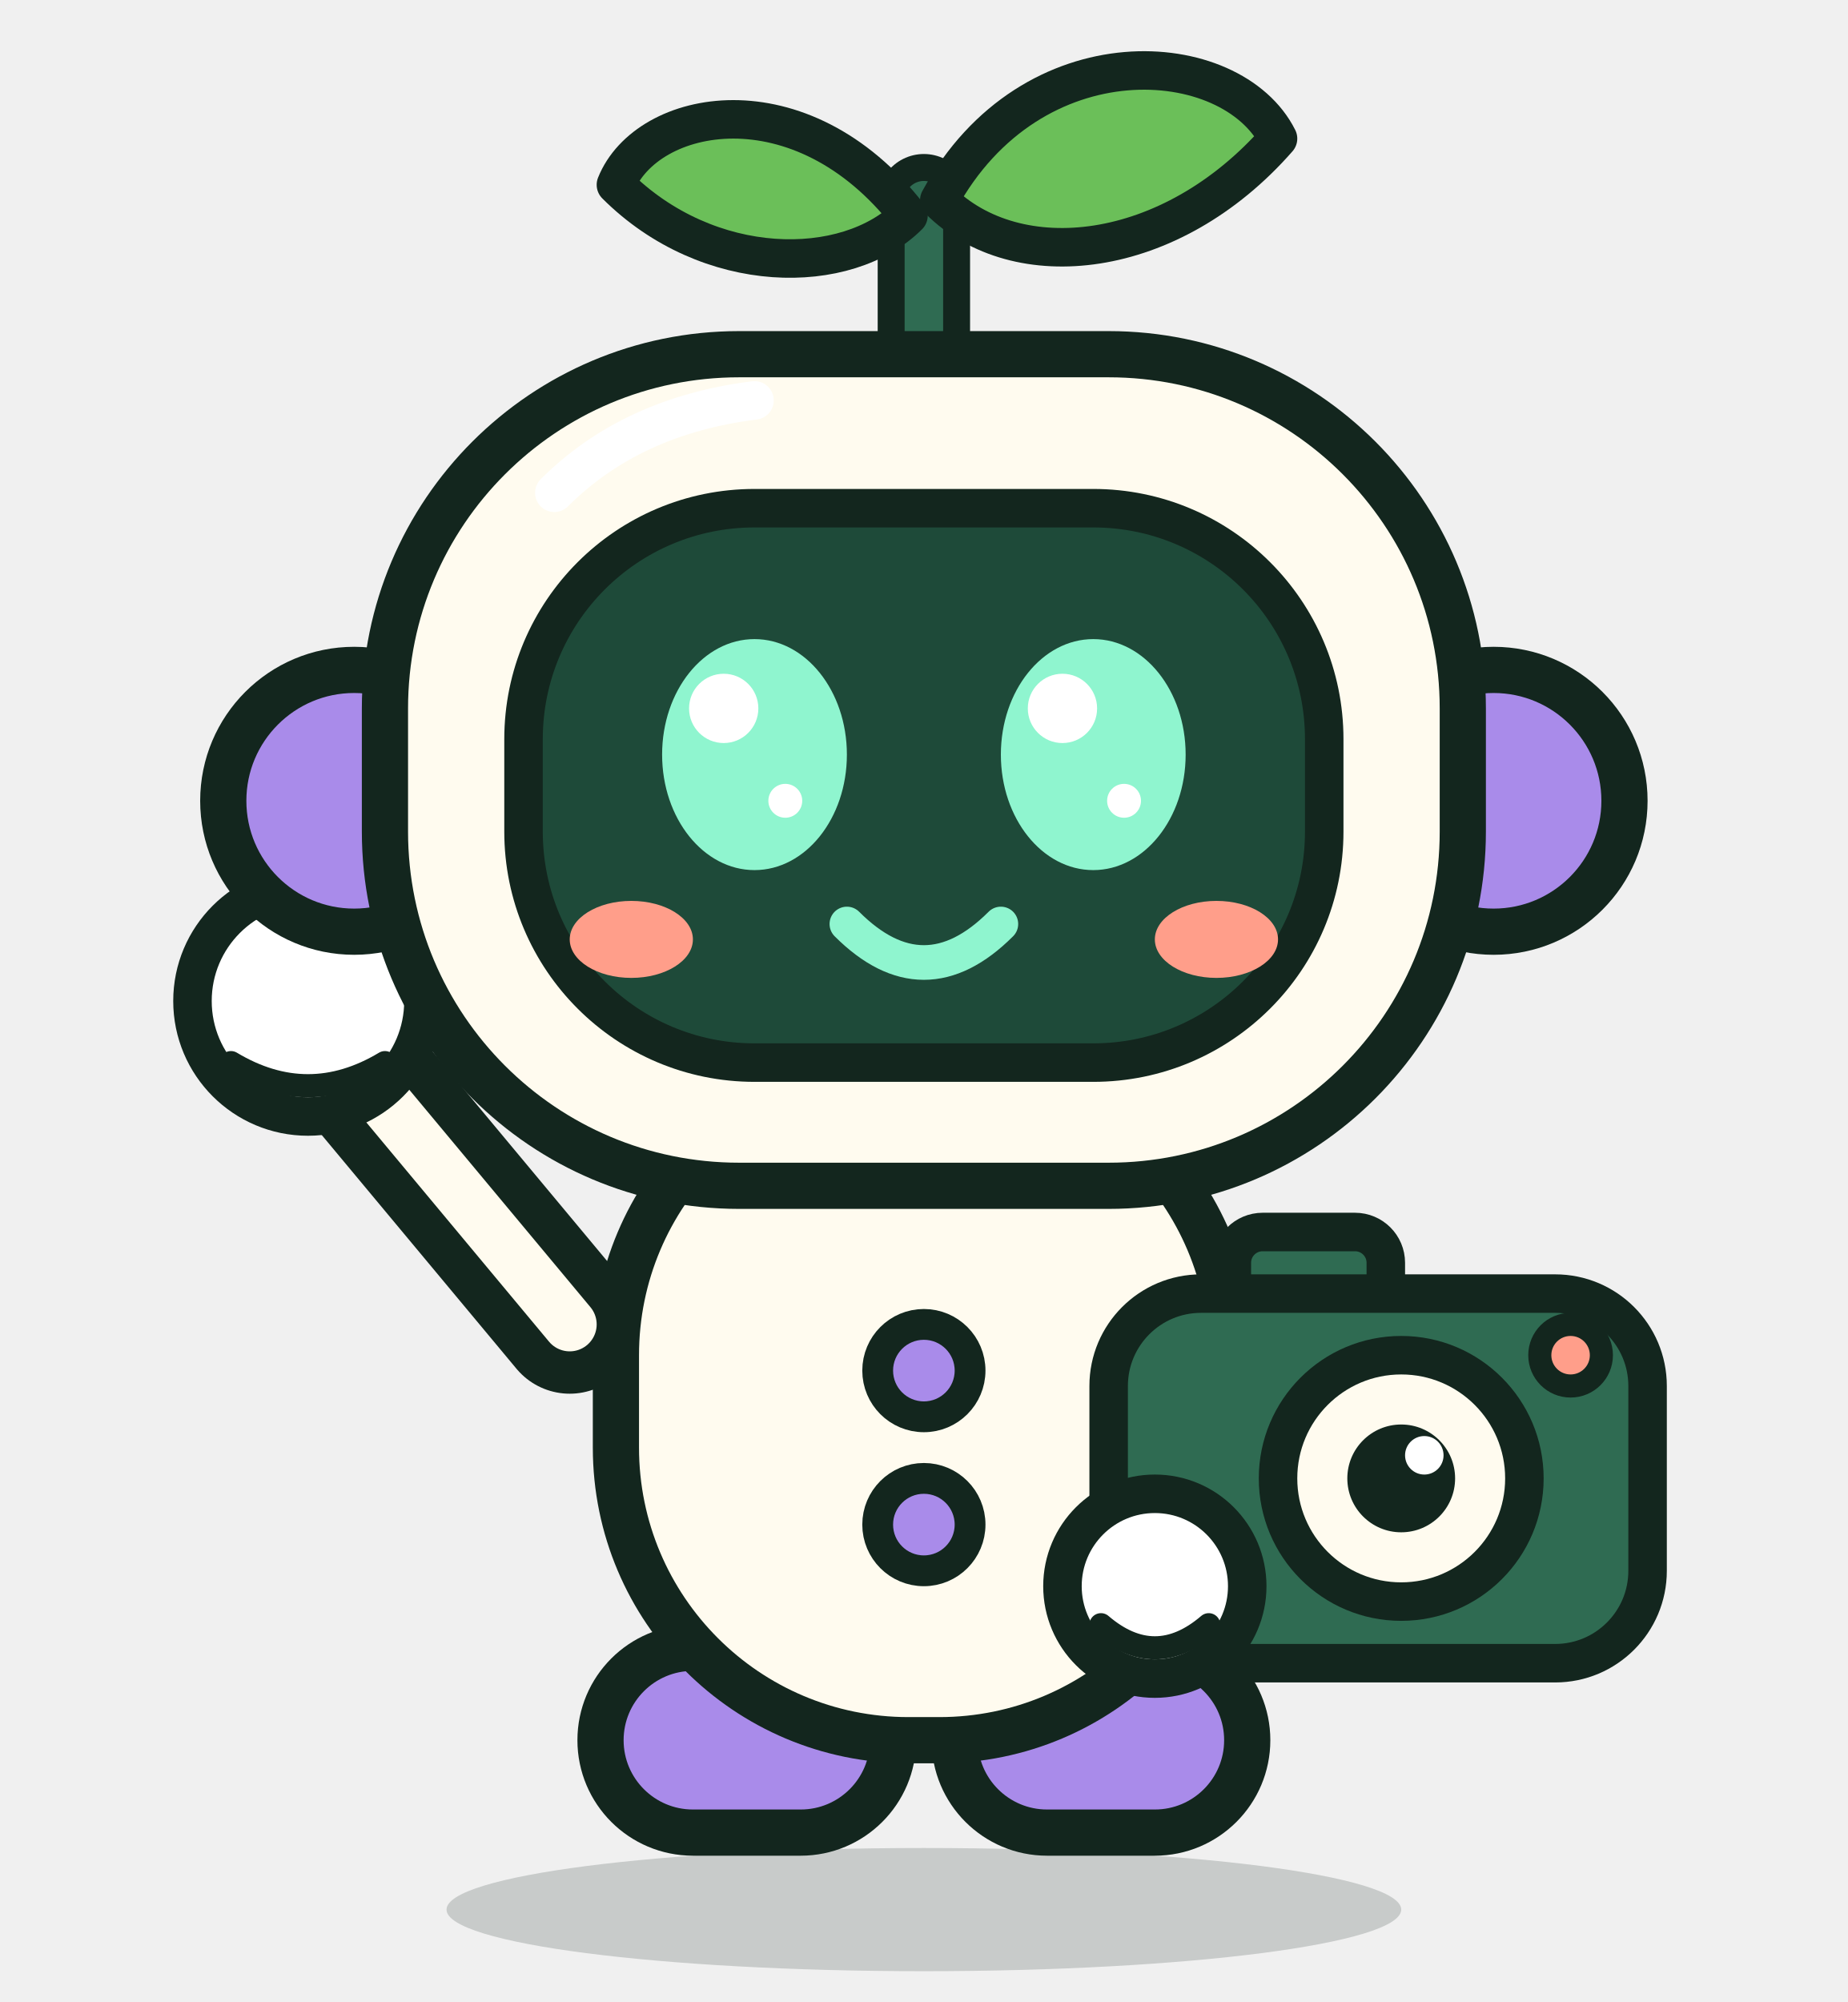
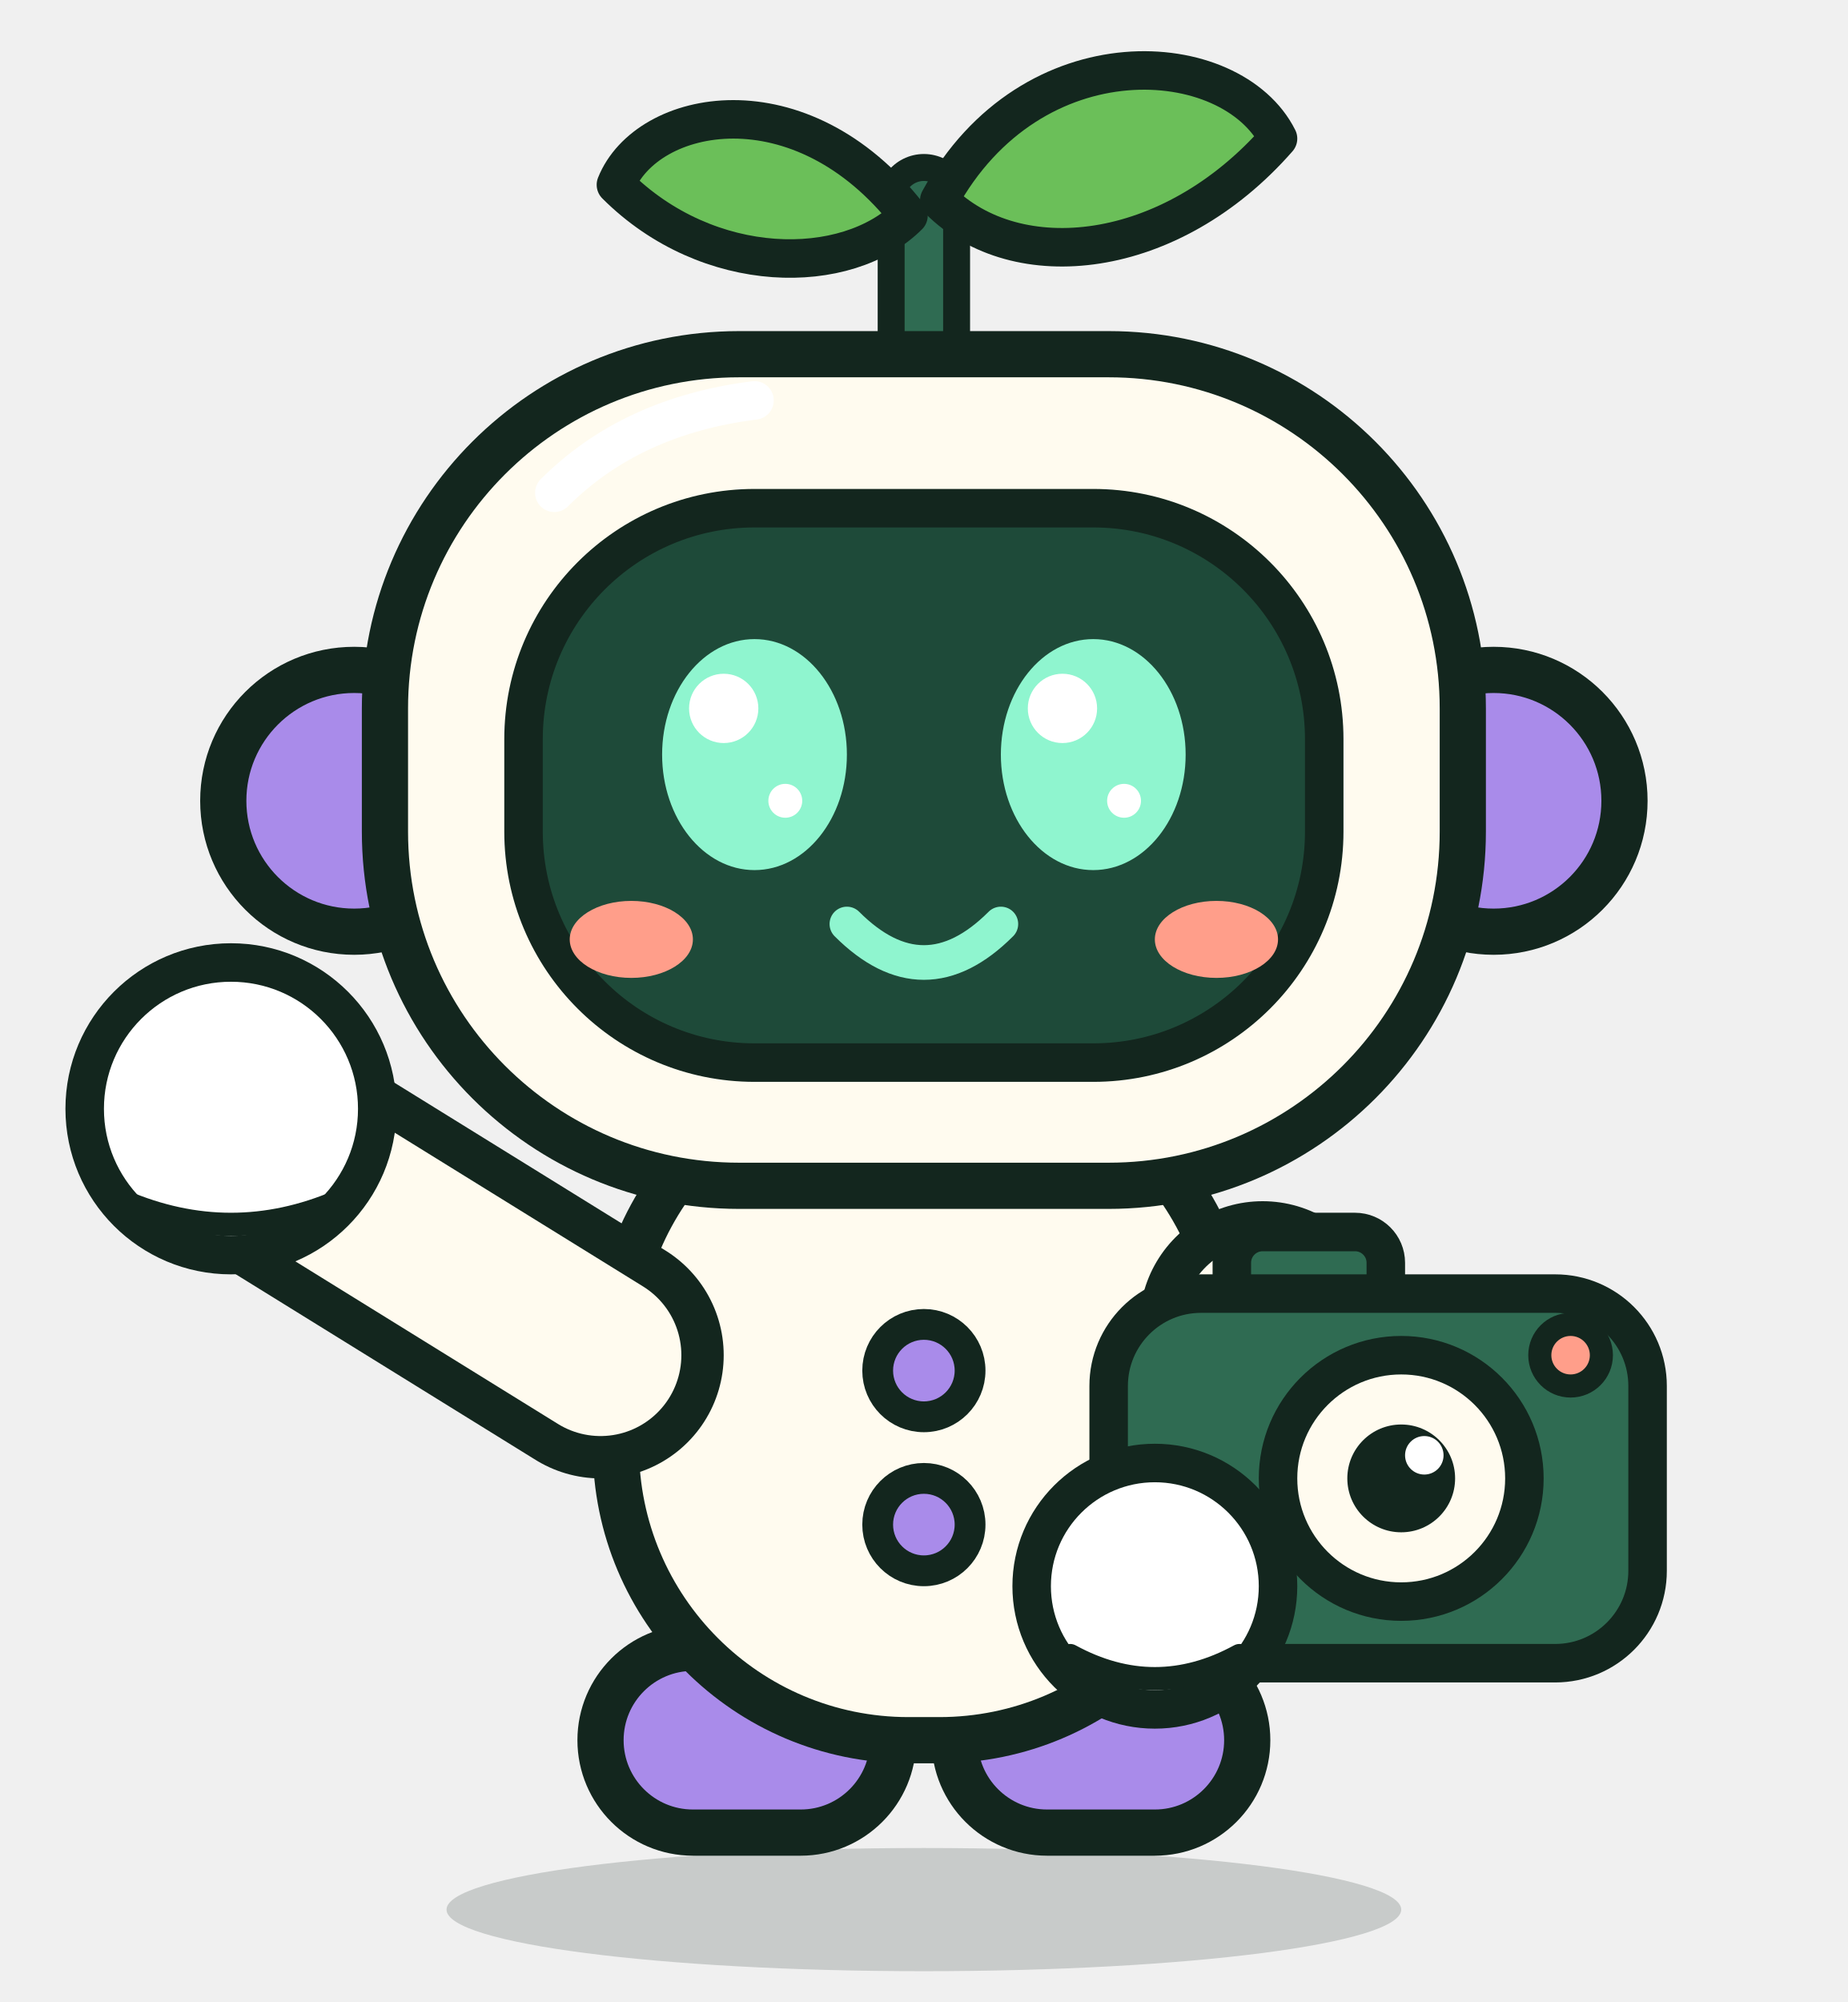
<svg xmlns="http://www.w3.org/2000/svg" class="ch ch-create" viewBox="0 0 240 260">
-   <style>.ch-hop{animation:h 2.4s ease-in-out infinite}.ch-wave{transform-box:view-box;transform-origin:74px 172px;animation:w 1.6s ease-in-out infinite}.ch-eye{transform-box:fill-box;transform-origin:center;animation:b 4.5s infinite}@keyframes h{0%,100%{transform:translateY(0)}50%{transform:translateY(-8px)}}@keyframes w{0%,100%{transform:rotate(0)}50%{transform:rotate(18deg)}}@keyframes b{0%,94%,100%{transform:scaleY(1)}97%{transform:scaleY(.1)}}@media(prefers-reduced-motion:reduce){*{animation:none!important}}</style>
+   <style>.ch-hop{animation:h 2.4s ease-in-out infinite}.ch-wave{transform-box:view-box;transform-origin:78px 176px;animation:w 1.6s ease-in-out infinite}.ch-eye{transform-box:fill-box;transform-origin:center;animation:b 4.5s infinite}@keyframes h{0%,100%{transform:translateY(0)}50%{transform:translateY(-8px)}}@keyframes w{0%,100%{transform:rotate(0)}50%{transform:rotate(18deg)}}@keyframes b{0%,94%,100%{transform:scaleY(1)}97%{transform:scaleY(.1)}}@media(prefers-reduced-motion:reduce){*{animation:none!important}}</style>
  <ellipse class="ch-shadow" cx="120" cy="248" rx="62" ry="8" fill="#13261E" fill-opacity=".18" />
  <g class="ch-hop">
    <rect x="78" y="214" width="38" height="24" rx="12" fill="#A98BEA" stroke="#13261E" stroke-linejoin="round" stroke-linecap="round" stroke-width="6" />
    <rect x="124" y="214" width="38" height="24" rx="12" fill="#A98BEA" stroke="#13261E" stroke-linejoin="round" stroke-linecap="round" stroke-width="6" />
    <rect x="80" y="138" width="80" height="88" rx="38" fill="#FFFBEF" stroke="#13261E" stroke-linejoin="round" stroke-linecap="round" stroke-width="6" />
    <circle cx="120" cy="178" r="6" fill="#A98BEA" stroke="#13261E" stroke-linejoin="round" stroke-linecap="round" stroke-width="4" />
    <circle cx="120" cy="198" r="6" fill="#A98BEA" stroke="#13261E" stroke-linejoin="round" stroke-linecap="round" stroke-width="4" />
-     <g class="ch-wave">
-       <path d="M74 172 L44 136" stroke="#13261E" stroke-width="18" stroke-linecap="round" fill="none" />
-       <path d="M74 172 L44 136" stroke="#FFFBEF" stroke-width="7" stroke-linecap="round" fill="none" />
-       <circle cx="40" cy="130" r="15" fill="#FFFFFF" stroke="#13261E" stroke-linejoin="round" stroke-linecap="round" stroke-width="5" />
-       <path d="M30 138 q10 6 20 0" stroke="#13261E" stroke-width="3" fill="none" stroke-linecap="round" />
-     </g>
    <path d="M120 50 V26" stroke="#13261E" stroke-width="12" stroke-linecap="round" />
    <path d="M120 50 V26" stroke="#2F6B52" stroke-width="5" stroke-linecap="round" />
    <g class="ch-sprout">
      <path d="M118 28 C104 10 84 14 80 24 C92 36 110 36 118 28 Z" fill="#6BBF59" stroke="#13261E" stroke-linejoin="round" stroke-linecap="round" stroke-width="5" />
      <path d="M122 26 C134 4 160 6 166 18 C152 34 132 36 122 26 Z" fill="#6BBF59" stroke="#13261E" stroke-linejoin="round" stroke-linecap="round" stroke-width="5" />
    </g>
    <circle cx="46" cy="104" r="17" fill="#A98BEA" stroke="#13261E" stroke-linejoin="round" stroke-linecap="round" stroke-width="6" />
    <circle cx="194" cy="104" r="17" fill="#A98BEA" stroke="#13261E" stroke-linejoin="round" stroke-linecap="round" stroke-width="6" />
    <rect x="50" y="46" width="140" height="108" rx="46" fill="#FFFBEF" stroke="#13261E" stroke-linejoin="round" stroke-linecap="round" stroke-width="6" />
    <rect x="68" y="66" width="104" height="72" rx="30" fill="#1E4A39" stroke="#13261E" stroke-linejoin="round" stroke-linecap="round" stroke-width="5" />
    <g class="ch-eye">
      <ellipse cx="98" cy="98" rx="12" ry="15" fill="#8FF5CF" />
      <circle cx="94" cy="92" r="4.5" fill="#fff" />
      <circle cx="102" cy="104" r="2.2" fill="#fff" />
    </g>
    <g class="ch-eye">
      <ellipse cx="142" cy="98" rx="12" ry="15" fill="#8FF5CF" />
      <circle cx="138" cy="92" r="4.5" fill="#fff" />
      <circle cx="146" cy="104" r="2.2" fill="#fff" />
    </g>
    <ellipse cx="82" cy="122" rx="8" ry="5" fill="#FF9E8A" />
    <ellipse cx="158" cy="122" rx="8" ry="5" fill="#FF9E8A" />
    <path d="M110 120 Q120 130 130 120" stroke="#8FF5CF" stroke-width="4.5" fill="none" stroke-linecap="round" />
    <path d="M72 64 q10 -10 26 -12" stroke="#fff" stroke-width="5" fill="none" stroke-linecap="round" />
-     <path d="M164 172 L168 200" stroke="#13261E" stroke-width="18" stroke-linecap="round" fill="none" />
-     <path d="M164 172 L168 200" stroke="#FFFBEF" stroke-width="7" stroke-linecap="round" fill="none" />
+     <g class="ch-wave">
+       <path d="M78 176 L36 150" stroke="#13261E" stroke-width="32" stroke-linecap="round" fill="none" />
+       <path d="M78 176 L36 150" stroke="#FFFBEF" stroke-width="21" stroke-linecap="round" fill="none" />
+       <circle cx="30" cy="144" r="19" fill="#FFFFFF" stroke="#13261E" stroke-linejoin="round" stroke-linecap="round" stroke-width="5" />
+       <path d="M16 156 q14 6 28 0" stroke="#13261E" stroke-width="3" fill="none" stroke-linecap="round" />
+     </g>
+     <path d="M164 172 L168 200" stroke="#13261E" stroke-width="32" stroke-linecap="round" fill="none" />
+     <path d="M164 172 L168 200" stroke="#FFFBEF" stroke-width="21" stroke-linecap="round" fill="none" />
    <rect x="160" y="160" width="20" height="12" rx="4" fill="#2F6B52" stroke="#13261E" stroke-linejoin="round" stroke-linecap="round" stroke-width="5" />
    <rect x="144" y="168" width="70" height="48" rx="12" fill="#2F6B52" stroke="#13261E" stroke-linejoin="round" stroke-linecap="round" stroke-width="5" />
    <circle cx="182" cy="192" r="16" fill="#FFFBEF" stroke="#13261E" stroke-linejoin="round" stroke-linecap="round" stroke-width="5" />
    <circle cx="182" cy="192" r="7" fill="#13261E" />
    <circle cx="185" cy="189" r="2.5" fill="#FFFFFF" />
    <circle cx="204" cy="176" r="4" fill="#FF9E8A" stroke="#13261E" stroke-linejoin="round" stroke-linecap="round" stroke-width="3" />
-     <circle cx="150" cy="206" r="12" fill="#FFFFFF" stroke="#13261E" stroke-linejoin="round" stroke-linecap="round" stroke-width="5" />
-     <path d="M143 211 q7 6 14 0" stroke="#13261E" stroke-width="3" fill="none" stroke-linecap="round" />
+     <circle cx="150" cy="206" r="16" fill="#FFFFFF" stroke="#13261E" stroke-linejoin="round" stroke-linecap="round" stroke-width="5" />
+     <path d="M139 215 q11 6 22 0" stroke="#13261E" stroke-width="3" fill="none" stroke-linecap="round" />
  </g>
</svg>
